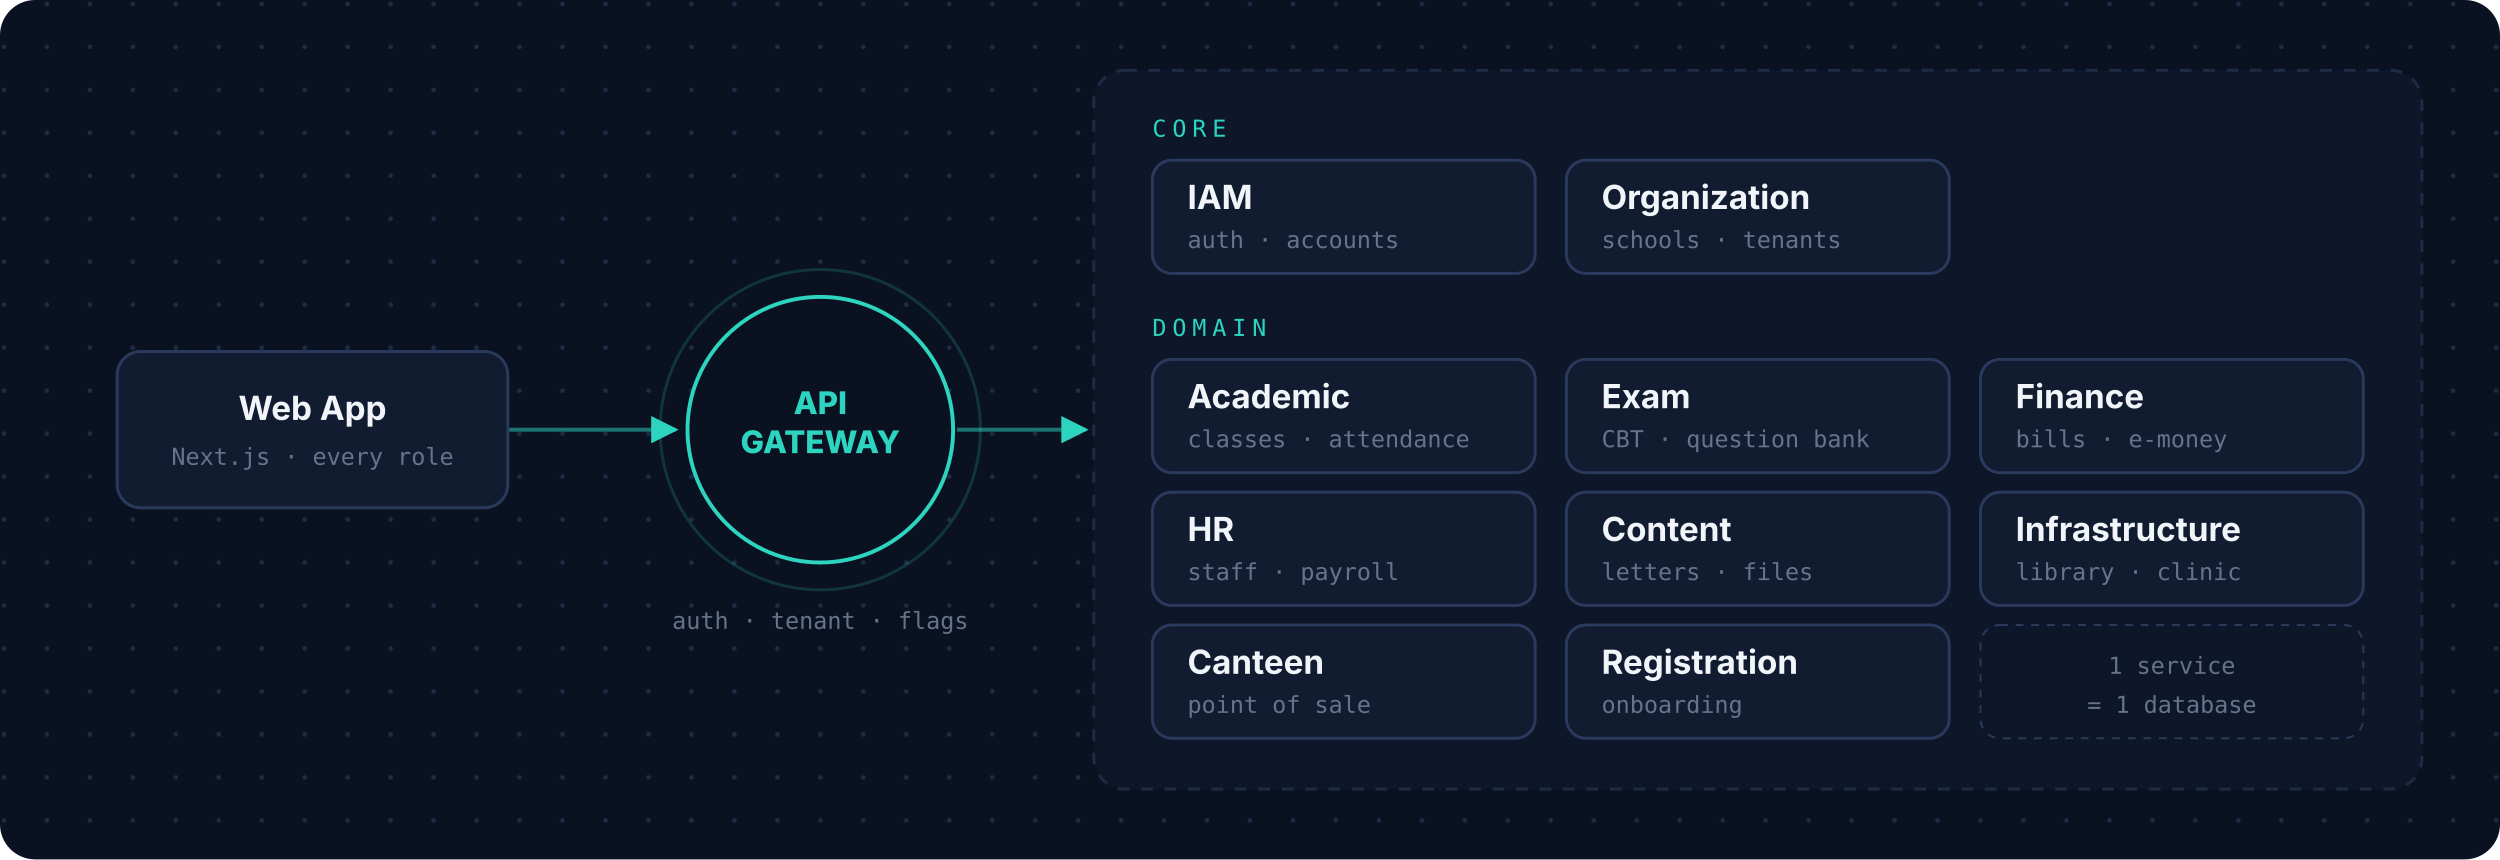
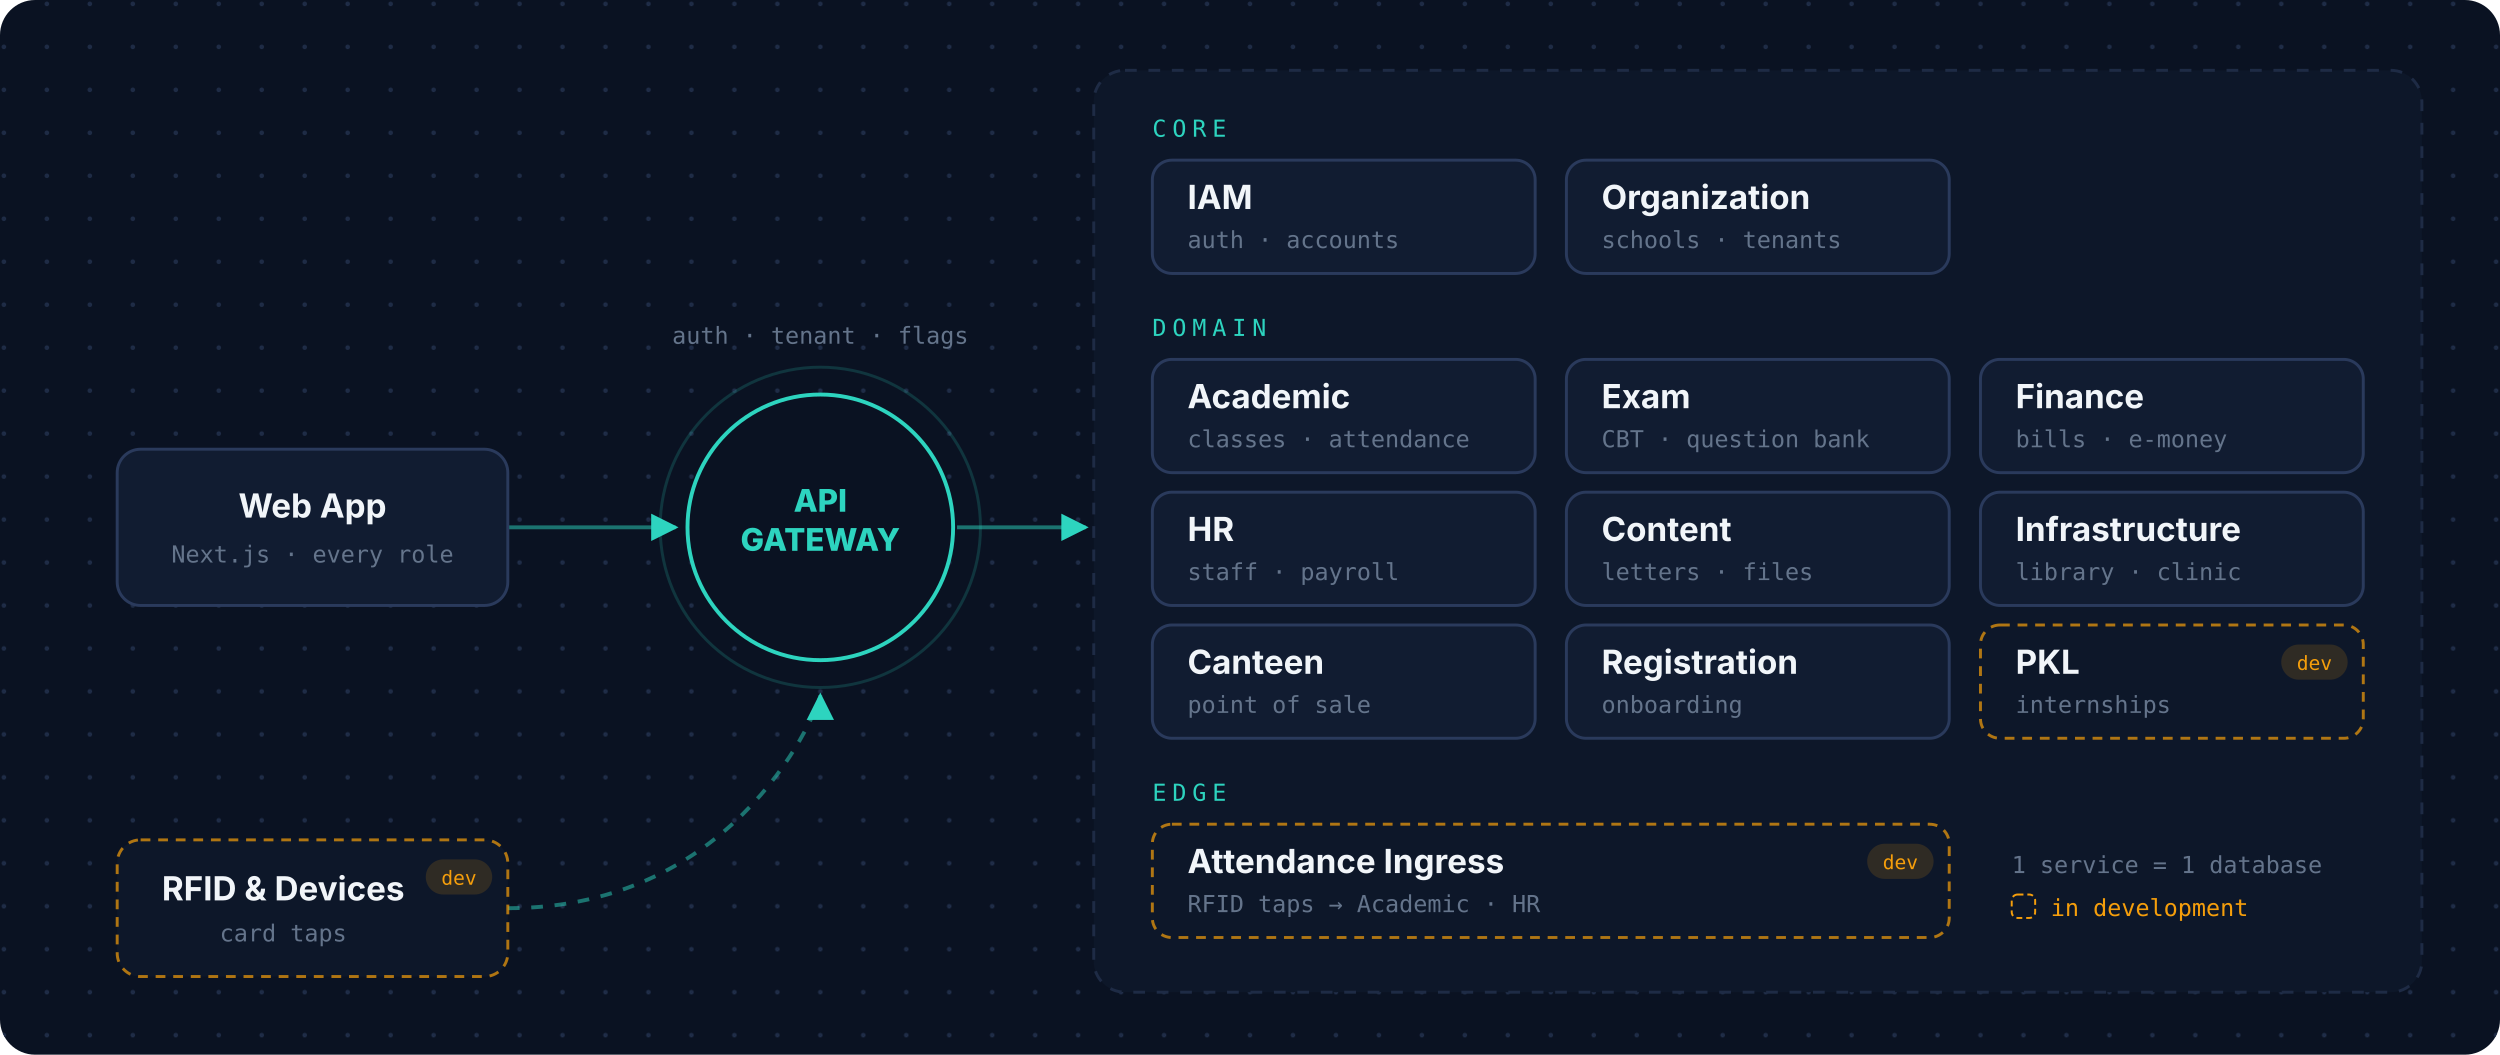
- <svg xmlns="http://www.w3.org/2000/svg" viewBox="0 0 1280 440" width="1280" height="440" role="img" aria-label="Architecture: the Web App reaches the API Gateway, which routes to the core and domain services">
+ <svg xmlns="http://www.w3.org/2000/svg" viewBox="0 0 1280 540" width="1280" height="540" role="img" aria-label="Architecture: the Web App and RFID devices reach the API Gateway, which routes to core, domain and edge services">
  <defs>
    <pattern id="dots" width="22" height="22" patternUnits="userSpaceOnUse">
      <circle cx="2" cy="2" r="1.2" fill="#1e2b45" />
    </pattern>
    <clipPath id="card">
-       <rect width="1280" height="440" rx="18" />
+       <rect width="1280" height="540" rx="18" />
    </clipPath>
    <marker id="arrow" viewBox="0 0 10 10" refX="9" refY="5" markerWidth="7" markerHeight="7" orient="auto">
      <path d="M0 0 L10 5 L0 10 z" fill="#2dd4bf" />
    </marker>
  </defs>
  <style>
    .sans { font-family: 'Segoe UI', 'Inter', Helvetica, Arial, sans-serif; }
    .mono { font-family: 'Cascadia Code', 'JetBrains Mono', Consolas, monospace; }
    .box { fill: #111c31; stroke: #2a3a5c; stroke-width: 1.5; }
    .name { font-size: 17px; font-weight: 700; fill: #f1f5f9; }
    .sub { font-size: 12px; fill: #64748b; }
    .group { font-size: 12px; fill: #2dd4bf; letter-spacing: 3px; }
    .wire { stroke: #2dd4bf; stroke-opacity: .5; stroke-width: 2; fill: none; }
    .pulse { fill: #2dd4bf; }
  </style>
  <g clip-path="url(#card)" class="sans">
-     <rect width="1280" height="440" fill="#0a1222" />
-     <rect width="1280" height="440" fill="url(#dots)" />
-     <path class="wire" d="M260 220 L346 220" marker-end="url(#arrow)" />
-     <path class="wire" d="M490 220 L556 220" marker-end="url(#arrow)" />
+     <rect width="1280" height="540" fill="#0a1222" />
+     <rect width="1280" height="540" fill="url(#dots)" />
+     <path class="wire" d="M260 270 L346 270" marker-end="url(#arrow)" />
+     <path class="wire" d="M490 270 L556 270" marker-end="url(#arrow)" />
+     <path class="wire" stroke-dasharray="6 6" d="M260 465 C380 465 420 360 420 356" marker-end="url(#arrow)" />
    <circle class="pulse" r="4">
-       <animateMotion dur="1.8s" repeatCount="indefinite" path="M260 220 L346 220" />
+       <animateMotion dur="1.8s" repeatCount="indefinite" path="M260 270 L346 270" />
    </circle>
    <circle class="pulse" r="4">
-       <animateMotion dur="1.6s" repeatCount="indefinite" path="M490 220 L556 220" />
+       <animateMotion dur="1.6s" repeatCount="indefinite" path="M490 270 L556 270" />
    </circle>
-     <rect class="box" x="60" y="180" width="200" height="80" rx="12" />
-     <text class="name" x="160" y="215" text-anchor="middle">Web App</text>
-     <text class="sub mono" x="160" y="238" text-anchor="middle">Next.js · every role</text>
-     <circle cx="420" cy="220" r="82" fill="none" stroke="#2dd4bf" stroke-opacity=".18" stroke-width="1.5" />
-     <circle cx="420" cy="220" r="68" fill="#0a1222" stroke="#2dd4bf" stroke-width="2" />
-     <text x="420" y="212" text-anchor="middle" font-size="16" font-weight="800" fill="#2dd4bf">API</text>
-     <text x="420" y="232" text-anchor="middle" font-size="16" font-weight="800" fill="#2dd4bf">GATEWAY</text>
-     <text class="sub mono" x="420" y="322" text-anchor="middle">auth · tenant · flags</text>
-     <rect x="560" y="36" width="680" height="368" rx="16" fill="#0d1729" stroke="#1e2b45" stroke-width="1.5" stroke-dasharray="6 6" />
+     <circle class="pulse" r="4">
+       <animateMotion dur="2.4s" repeatCount="indefinite" path="M260 465 C380 465 420 360 420 356" />
+     </circle>
+     <rect class="box" x="60" y="230" width="200" height="80" rx="12" />
+     <text class="name" x="160" y="265" text-anchor="middle">Web App</text>
+     <text class="sub mono" x="160" y="288" text-anchor="middle">Next.js · every role</text>
+     <rect x="60" y="430" width="200" height="70" rx="12" fill="#0d1729" stroke="#f59e0b" stroke-opacity=".7" stroke-width="1.5" stroke-dasharray="5 4" />
+     <g class="mono">
+       <rect x="218" y="440" width="34" height="18" rx="9" fill="#f59e0b" fill-opacity=".15" />
+       <text x="235" y="453" text-anchor="middle" font-size="10" fill="#f59e0b">dev</text>
+     </g>
+     <text class="name" x="145" y="461" text-anchor="middle">RFID &amp; Devices</text>
+     <text class="sub mono" x="145" y="482" text-anchor="middle">card taps</text>
+     <circle cx="420" cy="270" r="82" fill="none" stroke="#2dd4bf" stroke-opacity=".18" stroke-width="1.5" />
+     <circle cx="420" cy="270" r="68" fill="#0a1222" stroke="#2dd4bf" stroke-width="2" />
+     <text x="420" y="262" text-anchor="middle" font-size="16" font-weight="800" fill="#2dd4bf">API</text>
+     <text x="420" y="282" text-anchor="middle" font-size="16" font-weight="800" fill="#2dd4bf">GATEWAY</text>
+     <text class="sub mono" x="420" y="176" text-anchor="middle">auth · tenant · flags</text>
+     <rect x="560" y="36" width="680" height="472" rx="16" fill="#0d1729" stroke="#1e2b45" stroke-width="1.5" stroke-dasharray="6 6" />
    <text class="group mono" x="590" y="70">CORE</text>
    <rect class="box" x="590" y="82" width="196" height="58" rx="10" />
    <text class="name" x="608" y="107">IAM</text>
    <text class="sub mono" x="608" y="127">auth · accounts</text>
    <rect class="box" x="802" y="82" width="196" height="58" rx="10" />
    <text class="name" x="820" y="107">Organization</text>
    <text class="sub mono" x="820" y="127">schools · tenants</text>
    <text class="group mono" x="590" y="172">DOMAIN</text>
    <rect class="box" x="590" y="184" width="196" height="58" rx="10" />
    <text class="name" x="608" y="209">Academic</text>
    <text class="sub mono" x="608" y="229">classes · attendance</text>
    <rect class="box" x="802" y="184" width="196" height="58" rx="10" />
    <text class="name" x="820" y="209">Exam</text>
    <text class="sub mono" x="820" y="229">CBT · question bank</text>
    <rect class="box" x="1014" y="184" width="196" height="58" rx="10" />
    <text class="name" x="1032" y="209">Finance</text>
    <text class="sub mono" x="1032" y="229">bills · e-money</text>
    <rect class="box" x="590" y="252" width="196" height="58" rx="10" />
    <text class="name" x="608" y="277">HR</text>
    <text class="sub mono" x="608" y="297">staff · payroll</text>
    <rect class="box" x="802" y="252" width="196" height="58" rx="10" />
    <text class="name" x="820" y="277">Content</text>
    <text class="sub mono" x="820" y="297">letters · files</text>
    <rect class="box" x="1014" y="252" width="196" height="58" rx="10" />
    <text class="name" x="1032" y="277">Infrastructure</text>
    <text class="sub mono" x="1032" y="297">library · clinic</text>
    <rect class="box" x="590" y="320" width="196" height="58" rx="10" />
    <text class="name" x="608" y="345">Canteen</text>
    <text class="sub mono" x="608" y="365">point of sale</text>
    <rect class="box" x="802" y="320" width="196" height="58" rx="10" />
    <text class="name" x="820" y="345">Registration</text>
    <text class="sub mono" x="820" y="365">onboarding</text>
+     <rect x="1014" y="320" width="196" height="58" rx="10" fill="#0d1729" stroke="#f59e0b" stroke-opacity=".7" stroke-width="1.5" stroke-dasharray="5 4" />
+     <g class="mono">
+       <rect x="1168" y="330" width="34" height="18" rx="9" fill="#f59e0b" fill-opacity=".15" />
+       <text x="1185" y="343" text-anchor="middle" font-size="10" fill="#f59e0b">dev</text>
+     </g>
+     <text class="name" x="1032" y="345">PKL</text>
+     <text class="sub mono" x="1032" y="365">internships</text>
+     <text class="group mono" x="590" y="410">EDGE</text>
+     <rect x="590" y="422" width="408" height="58" rx="10" fill="#0d1729" stroke="#f59e0b" stroke-opacity=".7" stroke-width="1.5" stroke-dasharray="5 4" />
+     <g class="mono">
+       <rect x="956" y="432" width="34" height="18" rx="9" fill="#f59e0b" fill-opacity=".15" />
+       <text x="973" y="445" text-anchor="middle" font-size="10" fill="#f59e0b">dev</text>
+     </g>
+     <text class="name" x="608" y="447">Attendance Ingress</text>
+     <text class="sub mono" x="608" y="467">RFID taps → Academic · HR</text>
    <g class="mono" font-size="12" fill="#64748b">
-       <rect x="1014" y="320" width="196" height="58" rx="10" fill="none" stroke="#2a3a5c" stroke-dasharray="4 4" />
-       <text x="1112" y="345" text-anchor="middle">1 service</text>
-       <text x="1112" y="365" text-anchor="middle">= 1 database</text>
+       <text x="1030" y="447">1 service = 1 database</text>
+       <rect x="1030" y="458" width="12" height="12" rx="3" fill="none" stroke="#f59e0b" stroke-dasharray="3 2" />
+       <text x="1050" y="469" fill="#f59e0b">in development</text>
    </g>
  </g>
</svg>
